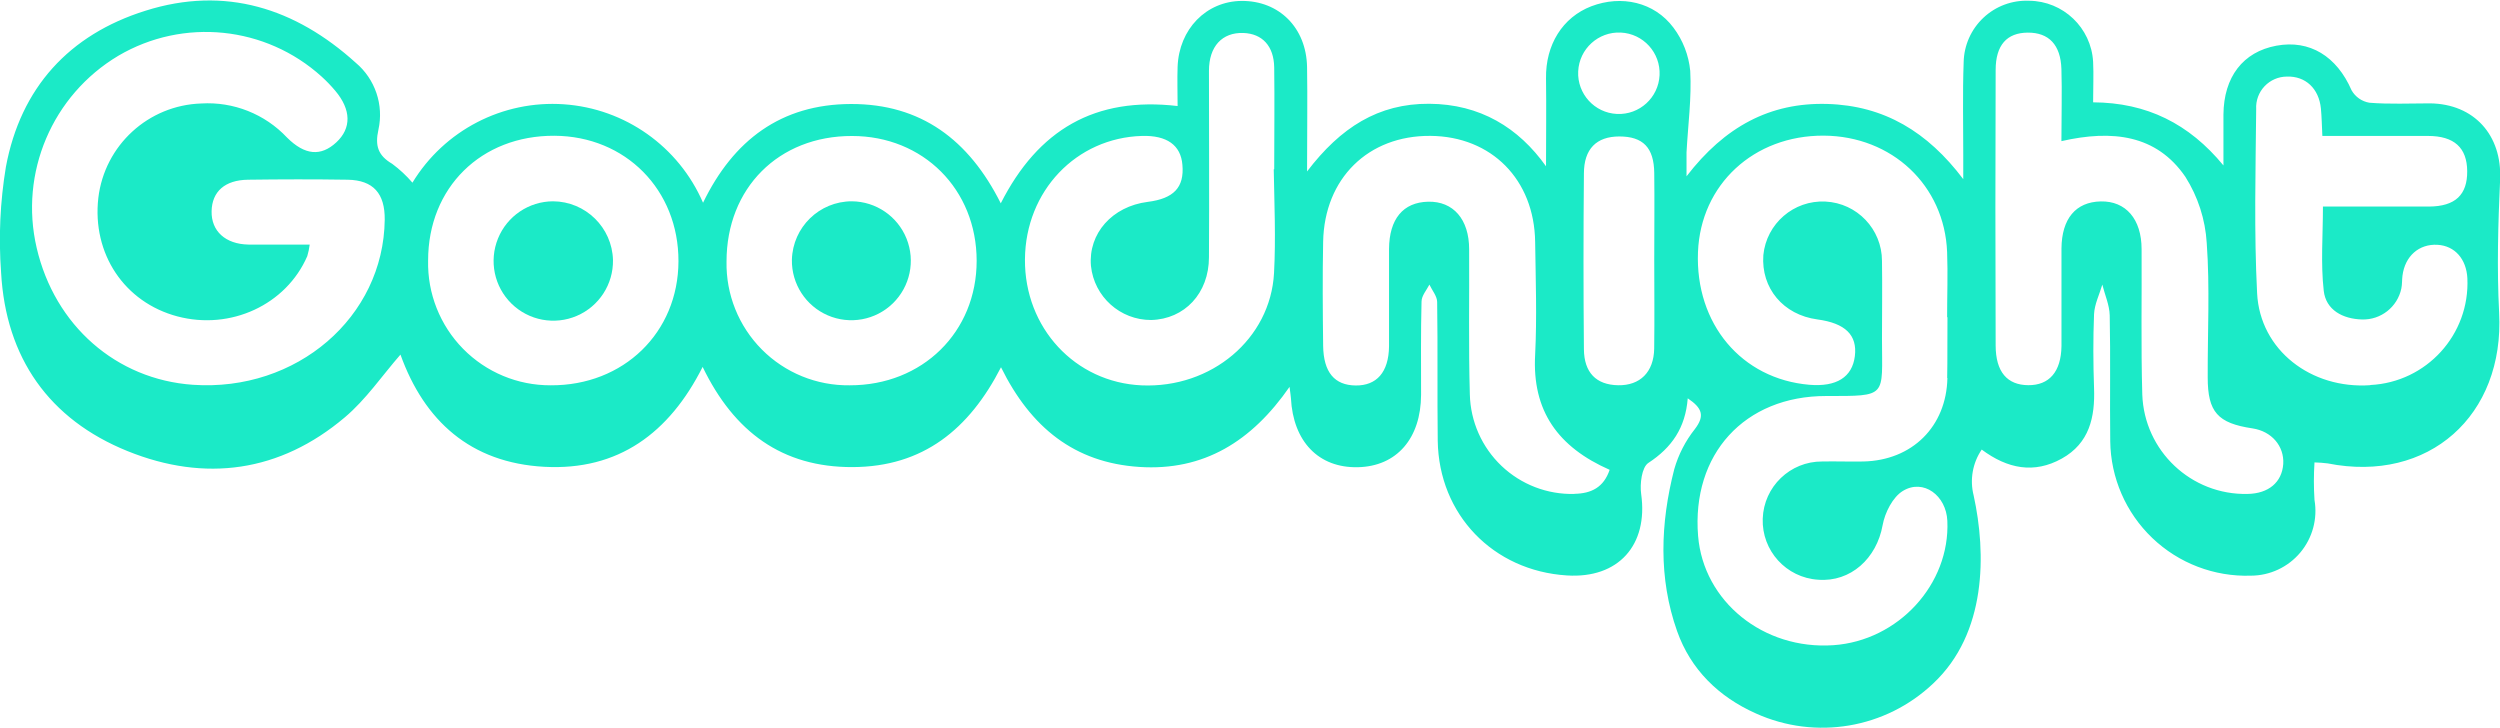
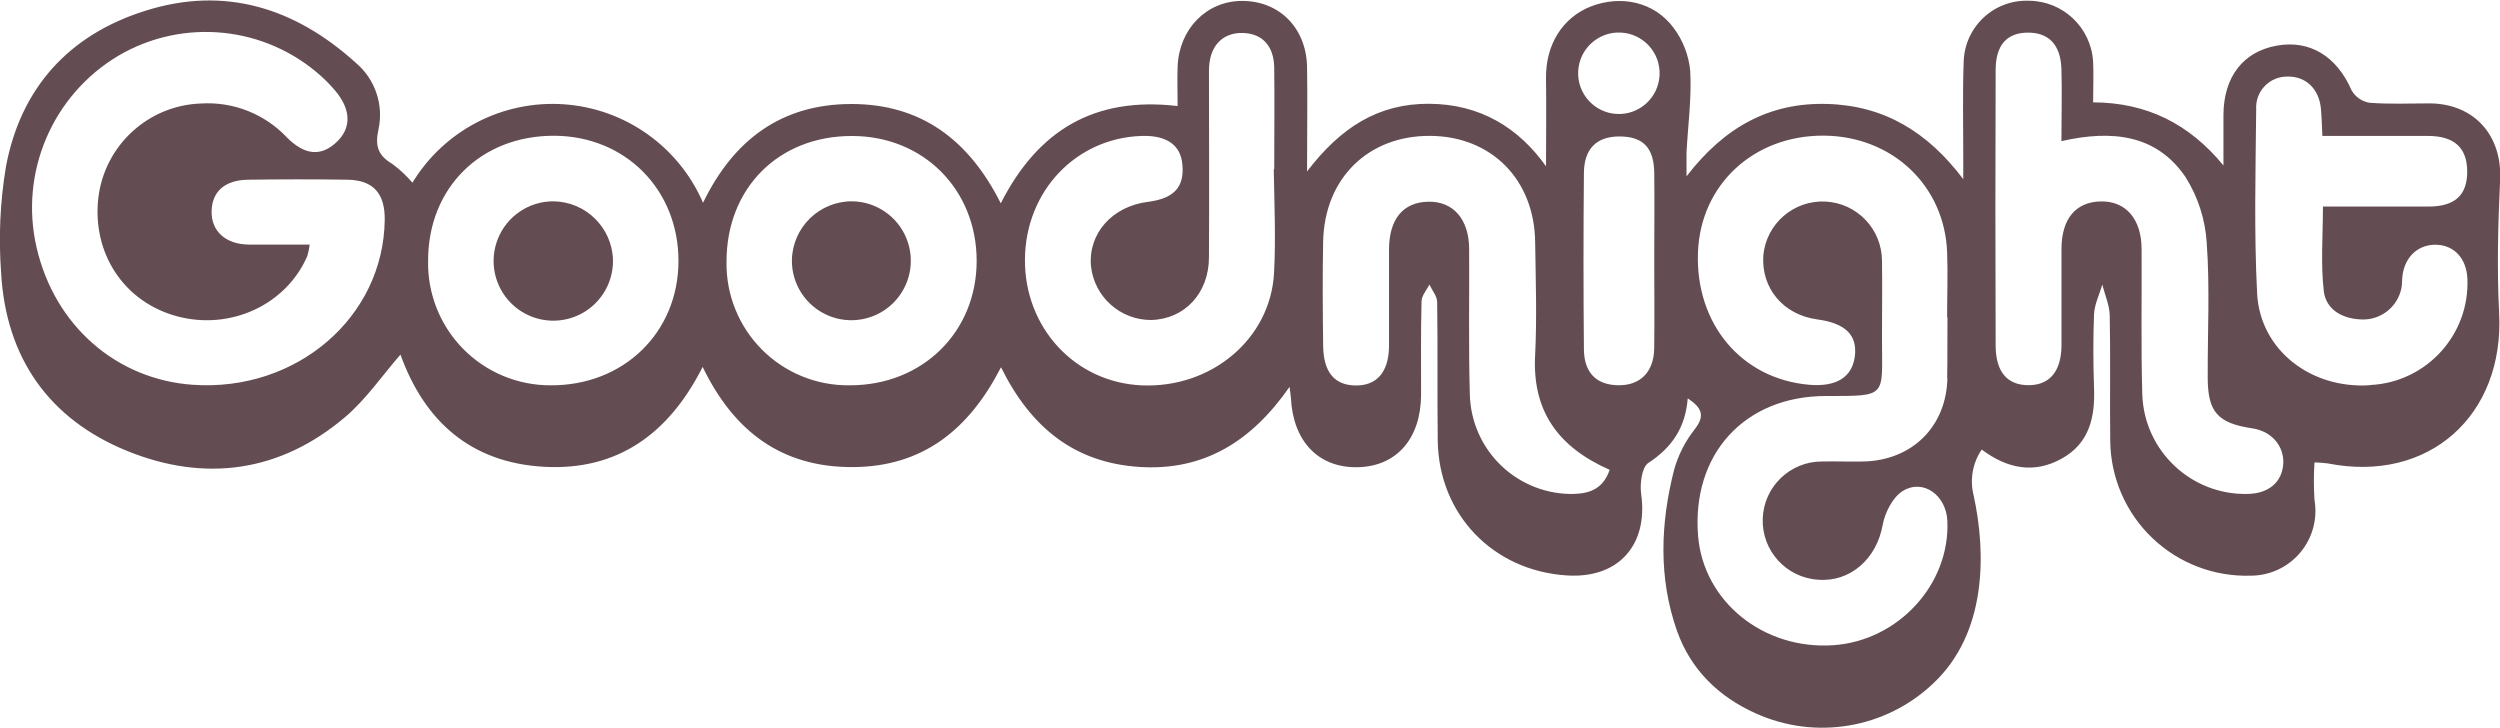
<svg xmlns="http://www.w3.org/2000/svg" id="Layer_1" data-name="Layer 1" viewBox="0 0 432.19 125.73">
  <defs>
-     <style>.cls-1{fill:#1beac7;}</style>
+     <style>
+       .cls-1{fill:#644d52}
+     </style>
  </defs>
-   <path class="cls-1" d="M511.2,352.67c-3.5,0-7,.17-10.49-.11a4.37,4.37,0,0,1-3.08-2.15c-2.55-5.87-7.23-8.78-13-7.71s-9.1,5.4-9.15,11.91c0,2.93,0,5.86,0,8.79-5.95-7.22-13.24-10.86-22.53-10.91,0-2.58.11-4.82,0-7a11.18,11.18,0,0,0-11.08-10.56,10.85,10.85,0,0,0-11.3,10.63c-.2,5.36-.06,10.74-.07,16.12v4.09c-6.15-8.15-13.64-12.72-23.52-13s-17.71,3.92-24.32,12.51c0-2.22,0-3.18,0-4.14.25-4.7.9-9.42.64-14.09a14.79,14.79,0,0,0-2.9-7.47c-3.32-4.44-9-5.67-14.19-3.7-5,1.92-7.93,6.68-7.84,12.47.07,5.1,0,10.2,0,15.2-4.75-6.69-11.41-10.76-20.2-10.81s-15.31,4.09-21.11,11.7c0-6.86.09-12.46,0-18.07-.13-6.79-4.85-11.46-11.32-11.41-6.11.05-10.82,4.87-11.06,11.38-.08,2.21,0,4.42,0,6.79-14.29-1.67-24.11,4.1-30.57,16.82-5.51-11-13.82-17.2-25.9-17.17s-20.33,6.25-25.57,17.07a28.35,28.35,0,0,0-50.24-3.47,21.37,21.37,0,0,0-3.5-3.26c-2.44-1.43-3-3.11-2.38-5.9a11.78,11.78,0,0,0-3.92-11.57c-10.44-9.45-22.6-13.34-36.34-9-13.23,4.14-21.6,13.35-24.14,27a76.93,76.93,0,0,0-.83,18.27c.81,14.73,8.29,25.38,21.87,30.87,13.39,5.41,26.34,3.65,37.56-5.85,3.65-3.08,6.43-7.19,9.61-10.84,4.12,11.45,12.1,18.71,24.88,19.4s21.6-5.84,27.36-17.27c5.44,11.26,13.76,17.37,25.94,17.32s20.14-6.54,25.64-17.26c5.15,10.43,12.7,16.49,23.88,17.23s19.47-4.43,26-13.84c.15,1.21.22,1.58.24,1.95.38,7.51,4.79,12.08,11.55,11.94s10.92-5,10.95-12.52c0-5.37-.06-10.75.08-16.12,0-1,.89-2,1.36-2.93.47,1,1.33,2,1.34,3,.12,8,0,16,.1,24,.19,12.76,9.58,22.48,22.33,23.28,8.9.57,14.08-5.25,12.84-14.06-.25-1.76.1-4.64,1.24-5.39,4.05-2.65,6.41-6.06,6.81-11.17,2.49,1.68,3,3,1.23,5.32a20,20,0,0,0-3.56,6.93c-2.4,9.34-2.76,18.81.49,28,2.35,6.64,7.2,11.37,13.63,14.23a27.87,27.87,0,0,0,30.64-5.18c9.28-8.7,9.18-22.5,7-32.49a9.82,9.82,0,0,1,1.39-7.95c4.46,3.33,9.06,4.22,13.84,1.56s5.77-7.15,5.58-12.22c-.15-4.24-.17-8.5,0-12.74.08-1.73.93-3.41,1.43-5.12.44,1.78,1.24,3.54,1.28,5.32.15,7.25,0,14.5.09,21.75a23.54,23.54,0,0,0,24.31,23.25,11.19,11.19,0,0,0,11-13.09,50,50,0,0,1,0-6.49,22.26,22.26,0,0,1,2.28.17c17.44,3.47,30.59-8.26,29.64-26.07-.4-7.64-.18-15.33.17-23S518.82,352.76,511.2,352.67ZM124.44,401.32c-13.23-.92-23.88-10.24-27-23.67a30.58,30.58,0,0,1,14.1-33.2,29.83,29.83,0,0,1,35.17,3.6,25.56,25.56,0,0,1,2.34,2.43c2.78,3.29,2.83,6.49.18,8.94s-5.43,2.24-8.52-.85a18.8,18.8,0,0,0-14.83-5.88A18.52,18.52,0,0,0,108.1,369c-1.11,9.66,4.5,18.07,13.68,20.5s18.79-2,22.44-10.42a12,12,0,0,0,.42-2c-3.86,0-7.22,0-10.58,0-4-.07-6.45-2.34-6.38-5.76s2.31-5.39,6.28-5.45c5.75-.08,11.5-.09,17.25,0,4.43.08,6.45,2.38,6.4,6.92C157.41,389.64,142.38,402.56,124.44,401.32Zm61.86.09a21.1,21.1,0,0,1-21.19-21.57c0-12.6,9.16-21.64,21.85-21.57,12.29.07,21.46,9.35,21.43,21.69S198.89,401.48,186.3,401.41Zm51.68,0A21,21,0,0,1,216.7,380c0-12.67,9-21.72,21.7-21.69,12.32,0,21.53,9.24,21.54,21.57S250.56,401.43,238,401.41ZM311.35,382c-.62,11.41-10.85,19.94-22.88,19.42-11.52-.51-20.27-9.95-20.18-21.79s8.89-21,20.22-21.33c4.31-.13,6.73,1.59,7,5,.34,3.89-1.48,5.83-6,6.4-6.14.78-10.3,5.47-9.81,11.08a10.43,10.43,0,0,0,10.4,9.34c5.77-.14,10-4.6,10-10.86.07-10.73,0-21.47,0-32.21,0-4.25,2.29-6.67,5.95-6.55,3.26.12,5.27,2.24,5.33,5.95.08,5.87,0,11.74,0,17.61h-.08C311.4,370,311.67,376,311.35,382Zm51.94,38.19A17.63,17.63,0,0,1,345.2,403c-.24-8.36-.07-16.73-.12-25.1,0-5.2-2.75-8.33-7.09-8.23s-6.72,3-6.76,8.16c0,5.62,0,11.24,0,16.86-.06,4.46-2.14,6.79-5.77,6.75s-5.56-2.25-5.62-6.87c-.07-6-.12-12,0-18,.22-10.95,7.81-18.37,18.56-18.28,10.54.09,17.95,7.55,18.09,18.34.09,6.49.32,13,0,19.48-.55,9.77,4,16,12.88,19.91C368.34,419.05,366.21,420.12,363.29,420.17Zm13.78-25.12c-.07,4.07-2.45,6.4-6.24,6.33s-5.88-2.19-5.91-6.24q-.14-15.18,0-30.35c0-4.28,2.18-6.41,6.11-6.42,4.11,0,6,1.92,6.05,6.33.06,5,0,10,0,15S377.14,389.93,377.07,395.05ZM378,347.8a7,7,0,1,1-14.07-.67,7,7,0,0,1,14.07.67Zm49.76,52.35c-.17,8.38-6.09,14.25-14.53,14.43-2.37.05-4.75-.05-7.12,0a10.23,10.23,0,0,0-.69,20.44c5.61.44,10.11-3.68,11.14-9.43.39-2.16,1.75-4.87,3.52-5.93,3.54-2.14,7.48.8,7.67,5.19.49,10.95-8.49,20.73-19.73,21.49-12.07.82-22.43-7.56-23.36-18.88-1.15-14.11,8-24.22,22.16-24.2,10.66,0,9.64.21,9.63-9.87,0-4.5.07-9,0-13.49a10.28,10.28,0,0,0-20.51-1c-.42,5.72,3.45,10.33,9.33,11.12,4.84.65,6.94,2.7,6.49,6.35s-3.2,5.34-7.86,4.95c-11.74-1-19.75-10.54-19.26-22.95.46-11.67,9.65-20.18,21.73-20.12,11.8.06,20.9,8.6,21.34,20.15.14,3.74,0,7.49,0,11.24h.06C427.73,393.16,427.79,396.66,427.72,400.15ZM485.82,415c-.22,3.18-2.54,5.13-6.17,5.19A17.81,17.81,0,0,1,461.45,403c-.24-8.37-.07-16.75-.12-25.12,0-5.21-2.73-8.35-7.06-8.26s-6.75,3-6.79,8.13c0,5.63,0,11.25,0,16.87-.06,4.47-2.13,6.8-5.75,6.77s-5.62-2.28-5.63-6.87q-.09-23.8,0-47.61c0-4.32,1.94-6.45,5.56-6.47s5.68,2.09,5.81,6.3c.12,4,0,7.95,0,12.46,8.79-2,16.43-1.13,21.43,6.17a24.08,24.08,0,0,1,3.69,11.43c.56,7.71.14,15.49.17,23.23,0,6,1.71,7.93,7.75,8.83C483.81,409.36,486,411.91,485.82,415Zm15.05-13.61c-10.24.71-19.07-6.07-19.57-15.89-.54-10.58-.26-21.22-.16-31.83a5.33,5.33,0,0,1,5.31-5.63c3.21-.11,5.54,2.06,5.88,5.53.14,1.45.16,2.92.25,4.73,6.32,0,12.29,0,18.25,0,4.56,0,6.76,2.05,6.79,6.09s-2,6.1-6.64,6.12c-6,0-12,0-18.3,0,0,5-.4,9.84.14,14.57.38,3.31,3.28,4.86,6.61,4.95a6.75,6.75,0,0,0,6.8-5.33c.16-.73.1-1.5.2-2.24.43-3.39,2.86-5.52,6.05-5.34,3,.17,5,2.46,5.17,5.79A17.66,17.66,0,0,1,500.87,401.36Z" transform="translate(-91.1 -334.8)" />
-   <path class="cls-1" d="M197.07,379.75a10.32,10.32,0,1,1-10.36-10.15A10.43,10.43,0,0,1,197.07,379.75Z" transform="translate(-91.1 -334.8)" />
-   <path class="cls-1" d="M238.37,369.6A10.28,10.28,0,1,1,228,379.7,10.37,10.37,0,0,1,238.37,369.6Z" transform="translate(-91.1 -334.8)" />
+   <path class="cls-1" d="M511.2 352.67c-3.5 0-7 .17-10.49-.11a4.37 4.37 0 0 1-3.08-2.15c-2.55-5.87-7.23-8.78-13-7.71s-9.1 5.4-9.15 11.91v8.79c-5.95-7.22-13.24-10.86-22.53-10.91 0-2.58.11-4.82 0-7a11.18 11.18 0 0 0-11.08-10.56 10.85 10.85 0 0 0-11.3 10.63c-.2 5.36-.06 10.74-.07 16.12v4.09c-6.15-8.15-13.64-12.72-23.52-13s-17.71 3.92-24.32 12.51v-4.14c.25-4.7.9-9.42.64-14.09a14.79 14.79 0 0 0-2.9-7.47c-3.32-4.44-9-5.67-14.19-3.7-5 1.92-7.93 6.68-7.84 12.47.07 5.1 0 10.2 0 15.2-4.75-6.69-11.41-10.76-20.2-10.81s-15.31 4.09-21.11 11.7c0-6.86.09-12.46 0-18.07-.13-6.79-4.85-11.46-11.32-11.41-6.11.05-10.82 4.87-11.06 11.38-.08 2.21 0 4.42 0 6.79-14.29-1.67-24.11 4.1-30.57 16.82-5.51-11-13.82-17.2-25.9-17.17s-20.33 6.25-25.57 17.07a28.35 28.35 0 0 0-50.24-3.47 21.37 21.37 0 0 0-3.5-3.26c-2.44-1.43-3-3.11-2.38-5.9a11.78 11.78 0 0 0-3.92-11.57c-10.44-9.45-22.6-13.34-36.34-9-13.23 4.14-21.6 13.35-24.14 27a76.93 76.93 0 0 0-.83 18.27c.81 14.73 8.29 25.38 21.87 30.87 13.39 5.41 26.34 3.65 37.56-5.85 3.65-3.08 6.43-7.19 9.61-10.84 4.12 11.45 12.1 18.71 24.88 19.4s21.6-5.84 27.36-17.27c5.44 11.26 13.76 17.37 25.94 17.32s20.14-6.54 25.64-17.26c5.15 10.43 12.7 16.49 23.88 17.23s19.47-4.43 26-13.84c.15 1.21.22 1.58.24 1.95.38 7.51 4.79 12.08 11.55 11.94s10.92-5 10.95-12.52c0-5.37-.06-10.75.08-16.12 0-1 .89-2 1.36-2.93.47 1 1.33 2 1.34 3 .12 8 0 16 .1 24 .19 12.76 9.58 22.48 22.33 23.28 8.9.57 14.08-5.25 12.84-14.06-.25-1.76.1-4.64 1.24-5.39 4.05-2.65 6.41-6.06 6.81-11.17 2.49 1.68 3 3 1.23 5.32a20 20 0 0 0-3.56 6.93c-2.4 9.34-2.76 18.81.49 28 2.35 6.64 7.2 11.37 13.63 14.23a27.87 27.87 0 0 0 30.64-5.18c9.28-8.7 9.18-22.5 7-32.49a9.82 9.82 0 0 1 1.39-7.95c4.46 3.33 9.06 4.22 13.84 1.56s5.77-7.15 5.58-12.22c-.15-4.24-.17-8.5 0-12.74.08-1.73.93-3.41 1.43-5.12.44 1.78 1.24 3.54 1.28 5.32.15 7.25 0 14.5.09 21.75a23.54 23.54 0 0 0 24.31 23.25 11.19 11.19 0 0 0 11-13.09 50 50 0 0 1 0-6.49 22.26 22.26 0 0 1 2.28.17c17.44 3.47 30.59-8.26 29.64-26.07-.4-7.64-.18-15.33.17-23s-4.49-13.08-12.11-13.17zm-386.76 48.65c-13.23-.92-23.88-10.24-27-23.67a30.58 30.58 0 0 1 14.1-33.2 29.83 29.83 0 0 1 35.17 3.6 25.56 25.56 0 0 1 2.34 2.43c2.78 3.29 2.83 6.49.18 8.94s-5.43 2.24-8.52-.85a18.8 18.8 0 0 0-14.83-5.88A18.52 18.52 0 0 0 108.1 369c-1.11 9.66 4.5 18.07 13.68 20.5s18.79-2 22.44-10.42a12 12 0 0 0 .42-2h-10.58c-4-.07-6.45-2.34-6.38-5.76s2.31-5.39 6.28-5.45c5.75-.08 11.5-.09 17.25 0 4.43.08 6.45 2.38 6.4 6.92-.2 16.85-15.23 29.77-33.17 28.53zm61.86.09a21.1 21.1 0 0 1-21.19-21.57c0-12.6 9.16-21.64 21.85-21.57 12.29.07 21.46 9.35 21.43 21.69s-9.5 21.52-22.09 21.45zm51.68 0A21 21 0 0 1 216.7 380c0-12.67 9-21.72 21.7-21.69 12.32 0 21.53 9.24 21.54 21.57s-9.38 21.55-21.94 21.53zM311.35 382c-.62 11.41-10.85 19.94-22.88 19.42-11.52-.51-20.27-9.95-20.18-21.79s8.89-21 20.22-21.33c4.31-.13 6.73 1.59 7 5 .34 3.89-1.48 5.83-6 6.4-6.14.78-10.3 5.47-9.81 11.08a10.43 10.43 0 0 0 10.4 9.34c5.77-.14 10-4.6 10-10.86.07-10.73 0-21.47 0-32.21 0-4.25 2.29-6.67 5.95-6.55 3.26.12 5.27 2.24 5.33 5.95.08 5.87 0 11.74 0 17.61h-.08c.1 5.94.37 11.94.05 17.94zm51.94 38.19A17.63 17.63 0 0 1 345.2 403c-.24-8.36-.07-16.73-.12-25.1 0-5.2-2.75-8.33-7.09-8.23s-6.72 3-6.76 8.16v16.86c-.06 4.46-2.14 6.79-5.77 6.75s-5.56-2.25-5.62-6.87c-.07-6-.12-12 0-18 .22-10.95 7.81-18.37 18.56-18.28 10.54.09 17.95 7.55 18.09 18.34.09 6.49.32 13 0 19.48-.55 9.77 4 16 12.88 19.91-1.03 3.03-3.16 4.1-6.08 4.15zm13.78-25.12c-.07 4.07-2.45 6.4-6.24 6.33s-5.88-2.19-5.91-6.24q-.14-15.18 0-30.35c0-4.28 2.18-6.41 6.11-6.42 4.11 0 6 1.92 6.05 6.33.06 5 0 10 0 15s.06 10.21-.01 15.33zm.93-47.27a7 7 0 1 1-14.07-.67 7 7 0 0 1 14.07.67zm49.76 52.35c-.17 8.38-6.09 14.25-14.53 14.43-2.37.05-4.75-.05-7.12 0a10.23 10.23 0 0 0-.69 20.44c5.61.44 10.11-3.68 11.14-9.43.39-2.16 1.75-4.87 3.52-5.93 3.54-2.14 7.48.8 7.67 5.19.49 10.95-8.49 20.73-19.73 21.49-12.07.82-22.43-7.56-23.36-18.88-1.15-14.11 8-24.22 22.16-24.2 10.66 0 9.64.21 9.63-9.87 0-4.5.07-9 0-13.49a10.28 10.28 0 0 0-20.51-1c-.42 5.72 3.45 10.33 9.33 11.12 4.84.65 6.94 2.7 6.49 6.35s-3.2 5.34-7.86 4.95c-11.74-1-19.75-10.54-19.26-22.95.46-11.67 9.65-20.18 21.73-20.12 11.8.06 20.9 8.6 21.34 20.15.14 3.74 0 7.49 0 11.24h.06c-.04 3.52.02 7.02-.05 10.51zM485.82 415c-.22 3.18-2.54 5.13-6.17 5.19a17.81 17.81 0 0 1-18.2-17.19c-.24-8.37-.07-16.75-.12-25.12 0-5.21-2.73-8.35-7.06-8.26s-6.75 3-6.79 8.13v16.87c-.06 4.47-2.13 6.8-5.75 6.77s-5.62-2.28-5.63-6.87q-.09-23.8 0-47.61c0-4.32 1.94-6.45 5.56-6.47s5.68 2.09 5.81 6.3c.12 4 0 7.95 0 12.46 8.79-2 16.43-1.13 21.43 6.17a24.08 24.08 0 0 1 3.69 11.43c.56 7.71.14 15.49.17 23.23 0 6 1.71 7.93 7.75 8.83 3.3.5 5.49 3.05 5.31 6.14zm15.05-13.61c-10.24.71-19.07-6.07-19.57-15.89-.54-10.58-.26-21.22-.16-31.83a5.33 5.33 0 0 1 5.31-5.63c3.21-.11 5.54 2.06 5.88 5.53.14 1.45.16 2.92.25 4.73h18.25c4.56 0 6.76 2.05 6.79 6.09s-2 6.1-6.64 6.12h-18.3c0 5-.4 9.84.14 14.57.38 3.31 3.28 4.86 6.61 4.95a6.75 6.75 0 0 0 6.8-5.33c.16-.73.1-1.5.2-2.24.43-3.39 2.86-5.52 6.05-5.34 3 .17 5 2.46 5.17 5.79a17.66 17.66 0 0 1-16.78 18.45z" transform="translate(-91.1 -334.8)" />
+   <path class="cls-1" d="M197.07 379.75a10.32 10.32 0 1 1-10.36-10.15 10.43 10.43 0 0 1 10.36 10.15zM238.37 369.6A10.28 10.28 0 1 1 228 379.7a10.37 10.37 0 0 1 10.37-10.1z" transform="translate(-91.1 -334.8)" />
</svg>
